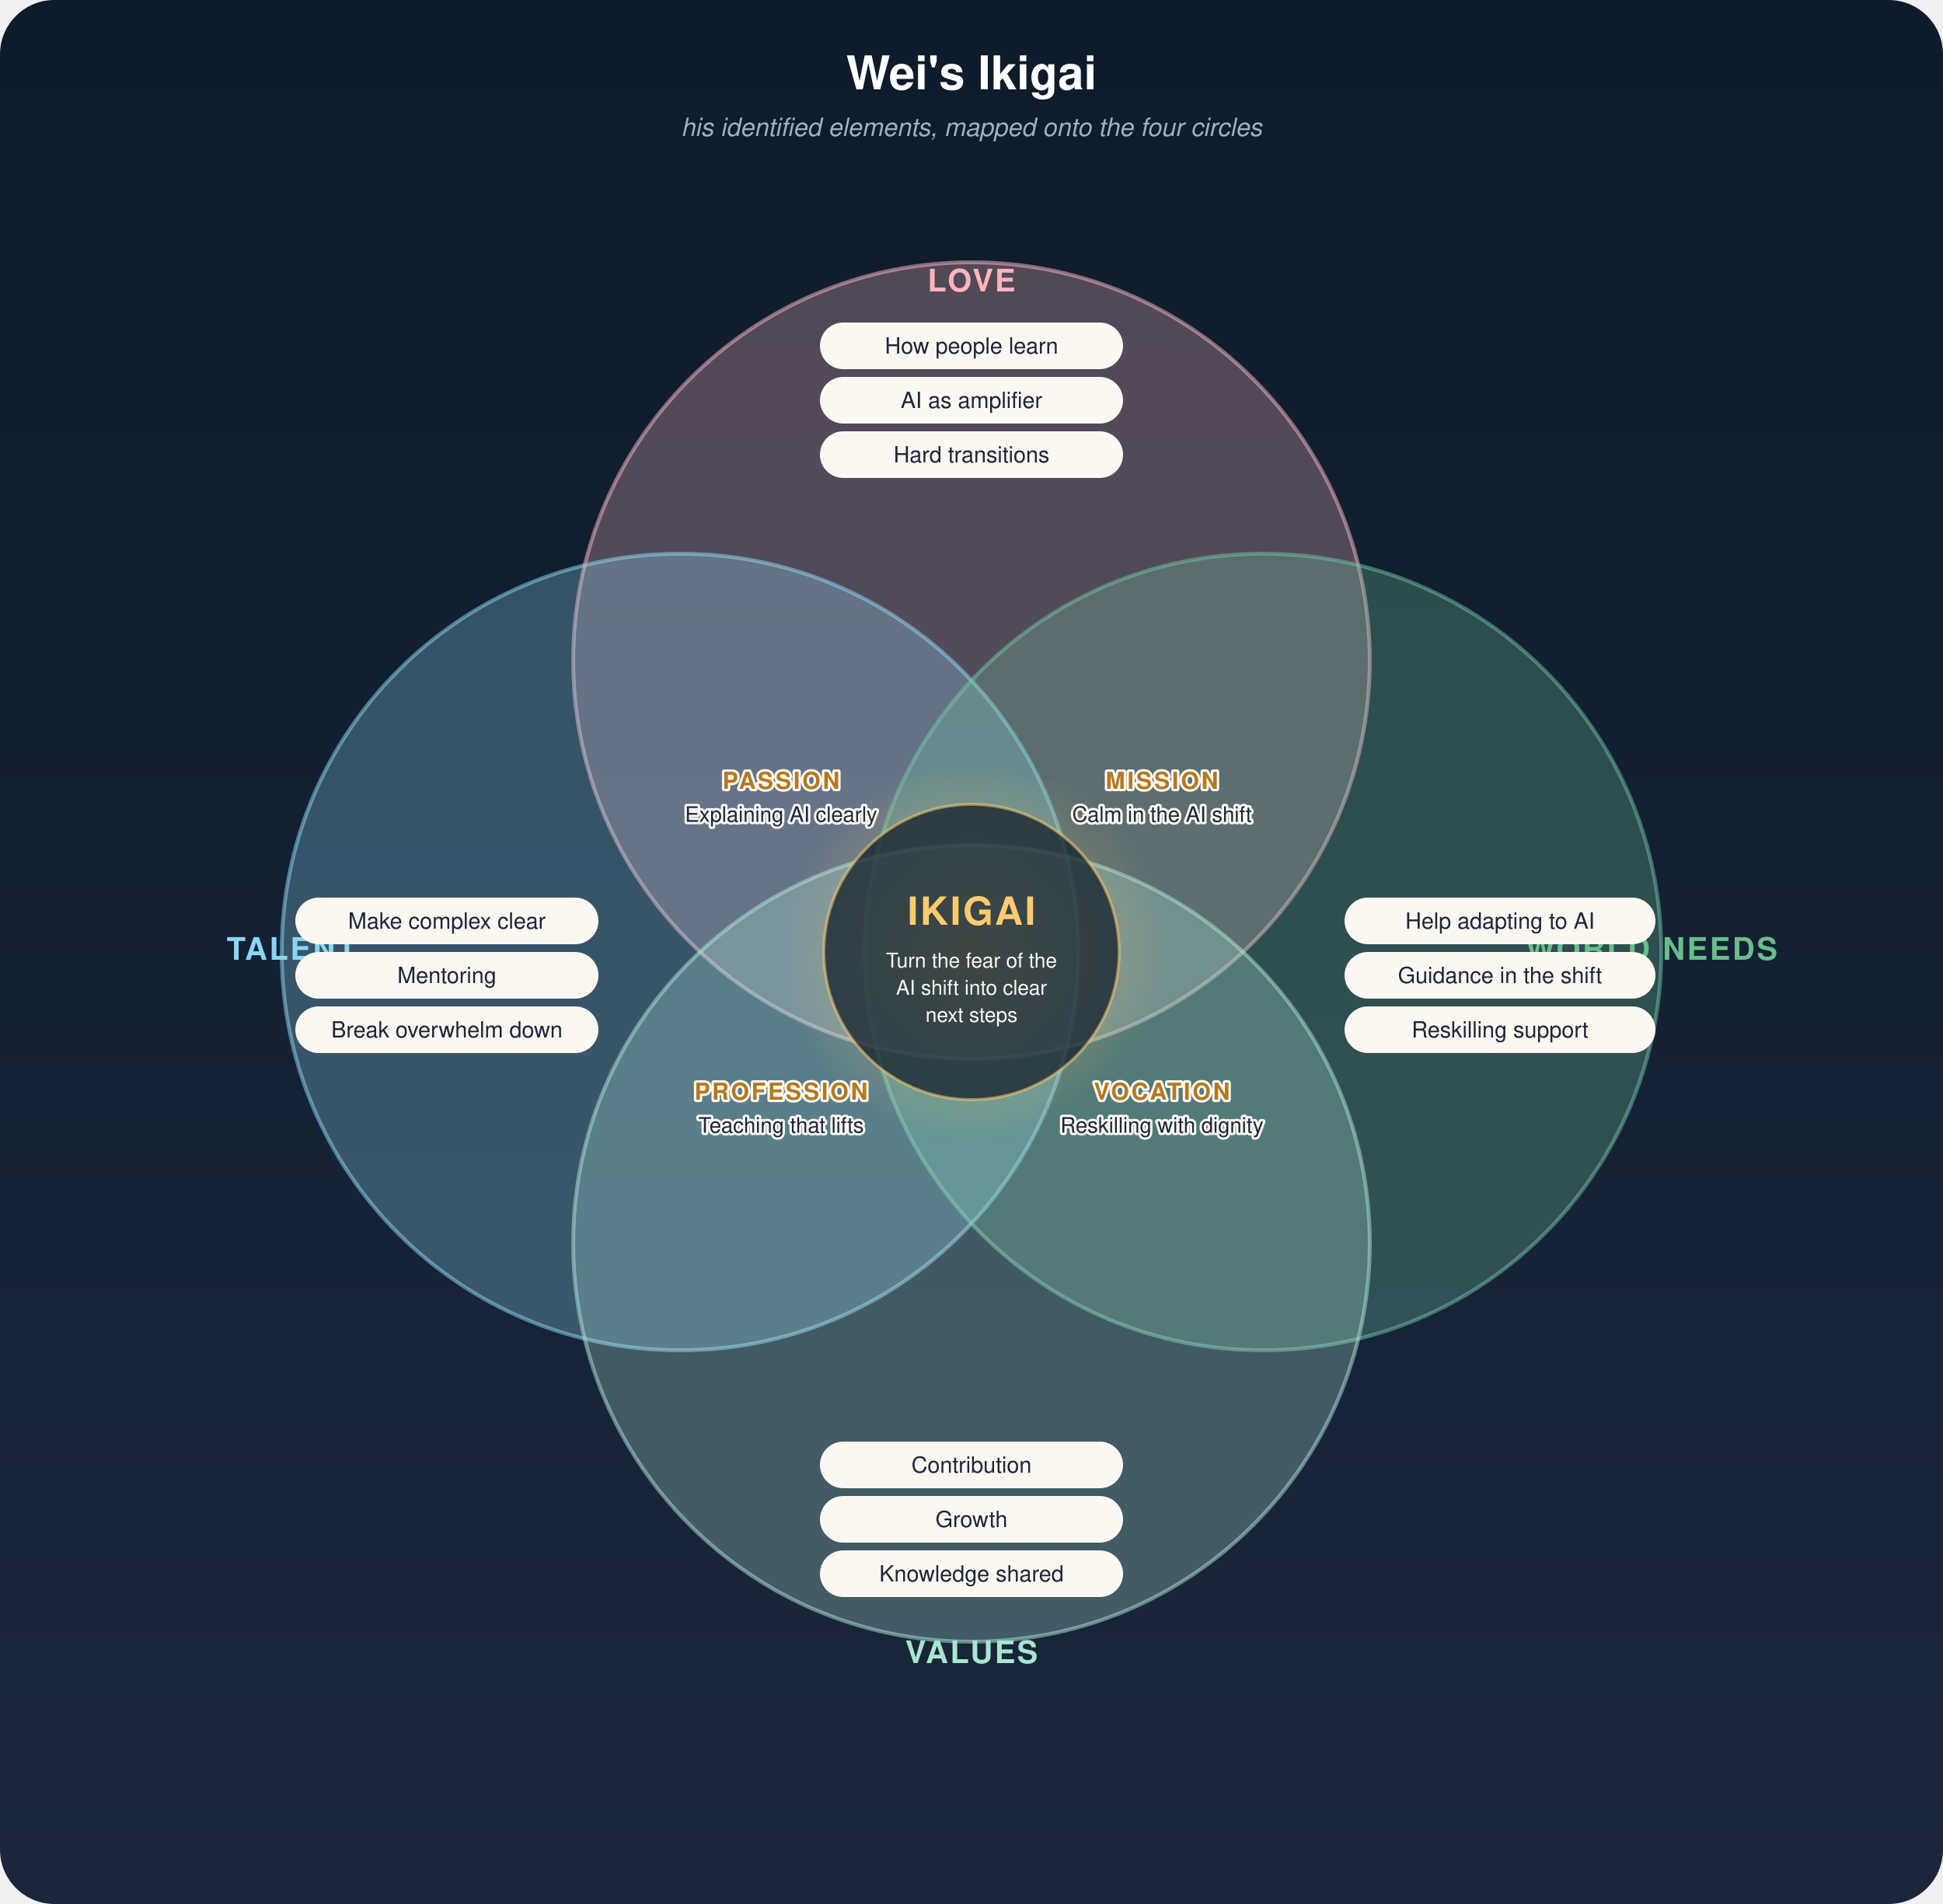
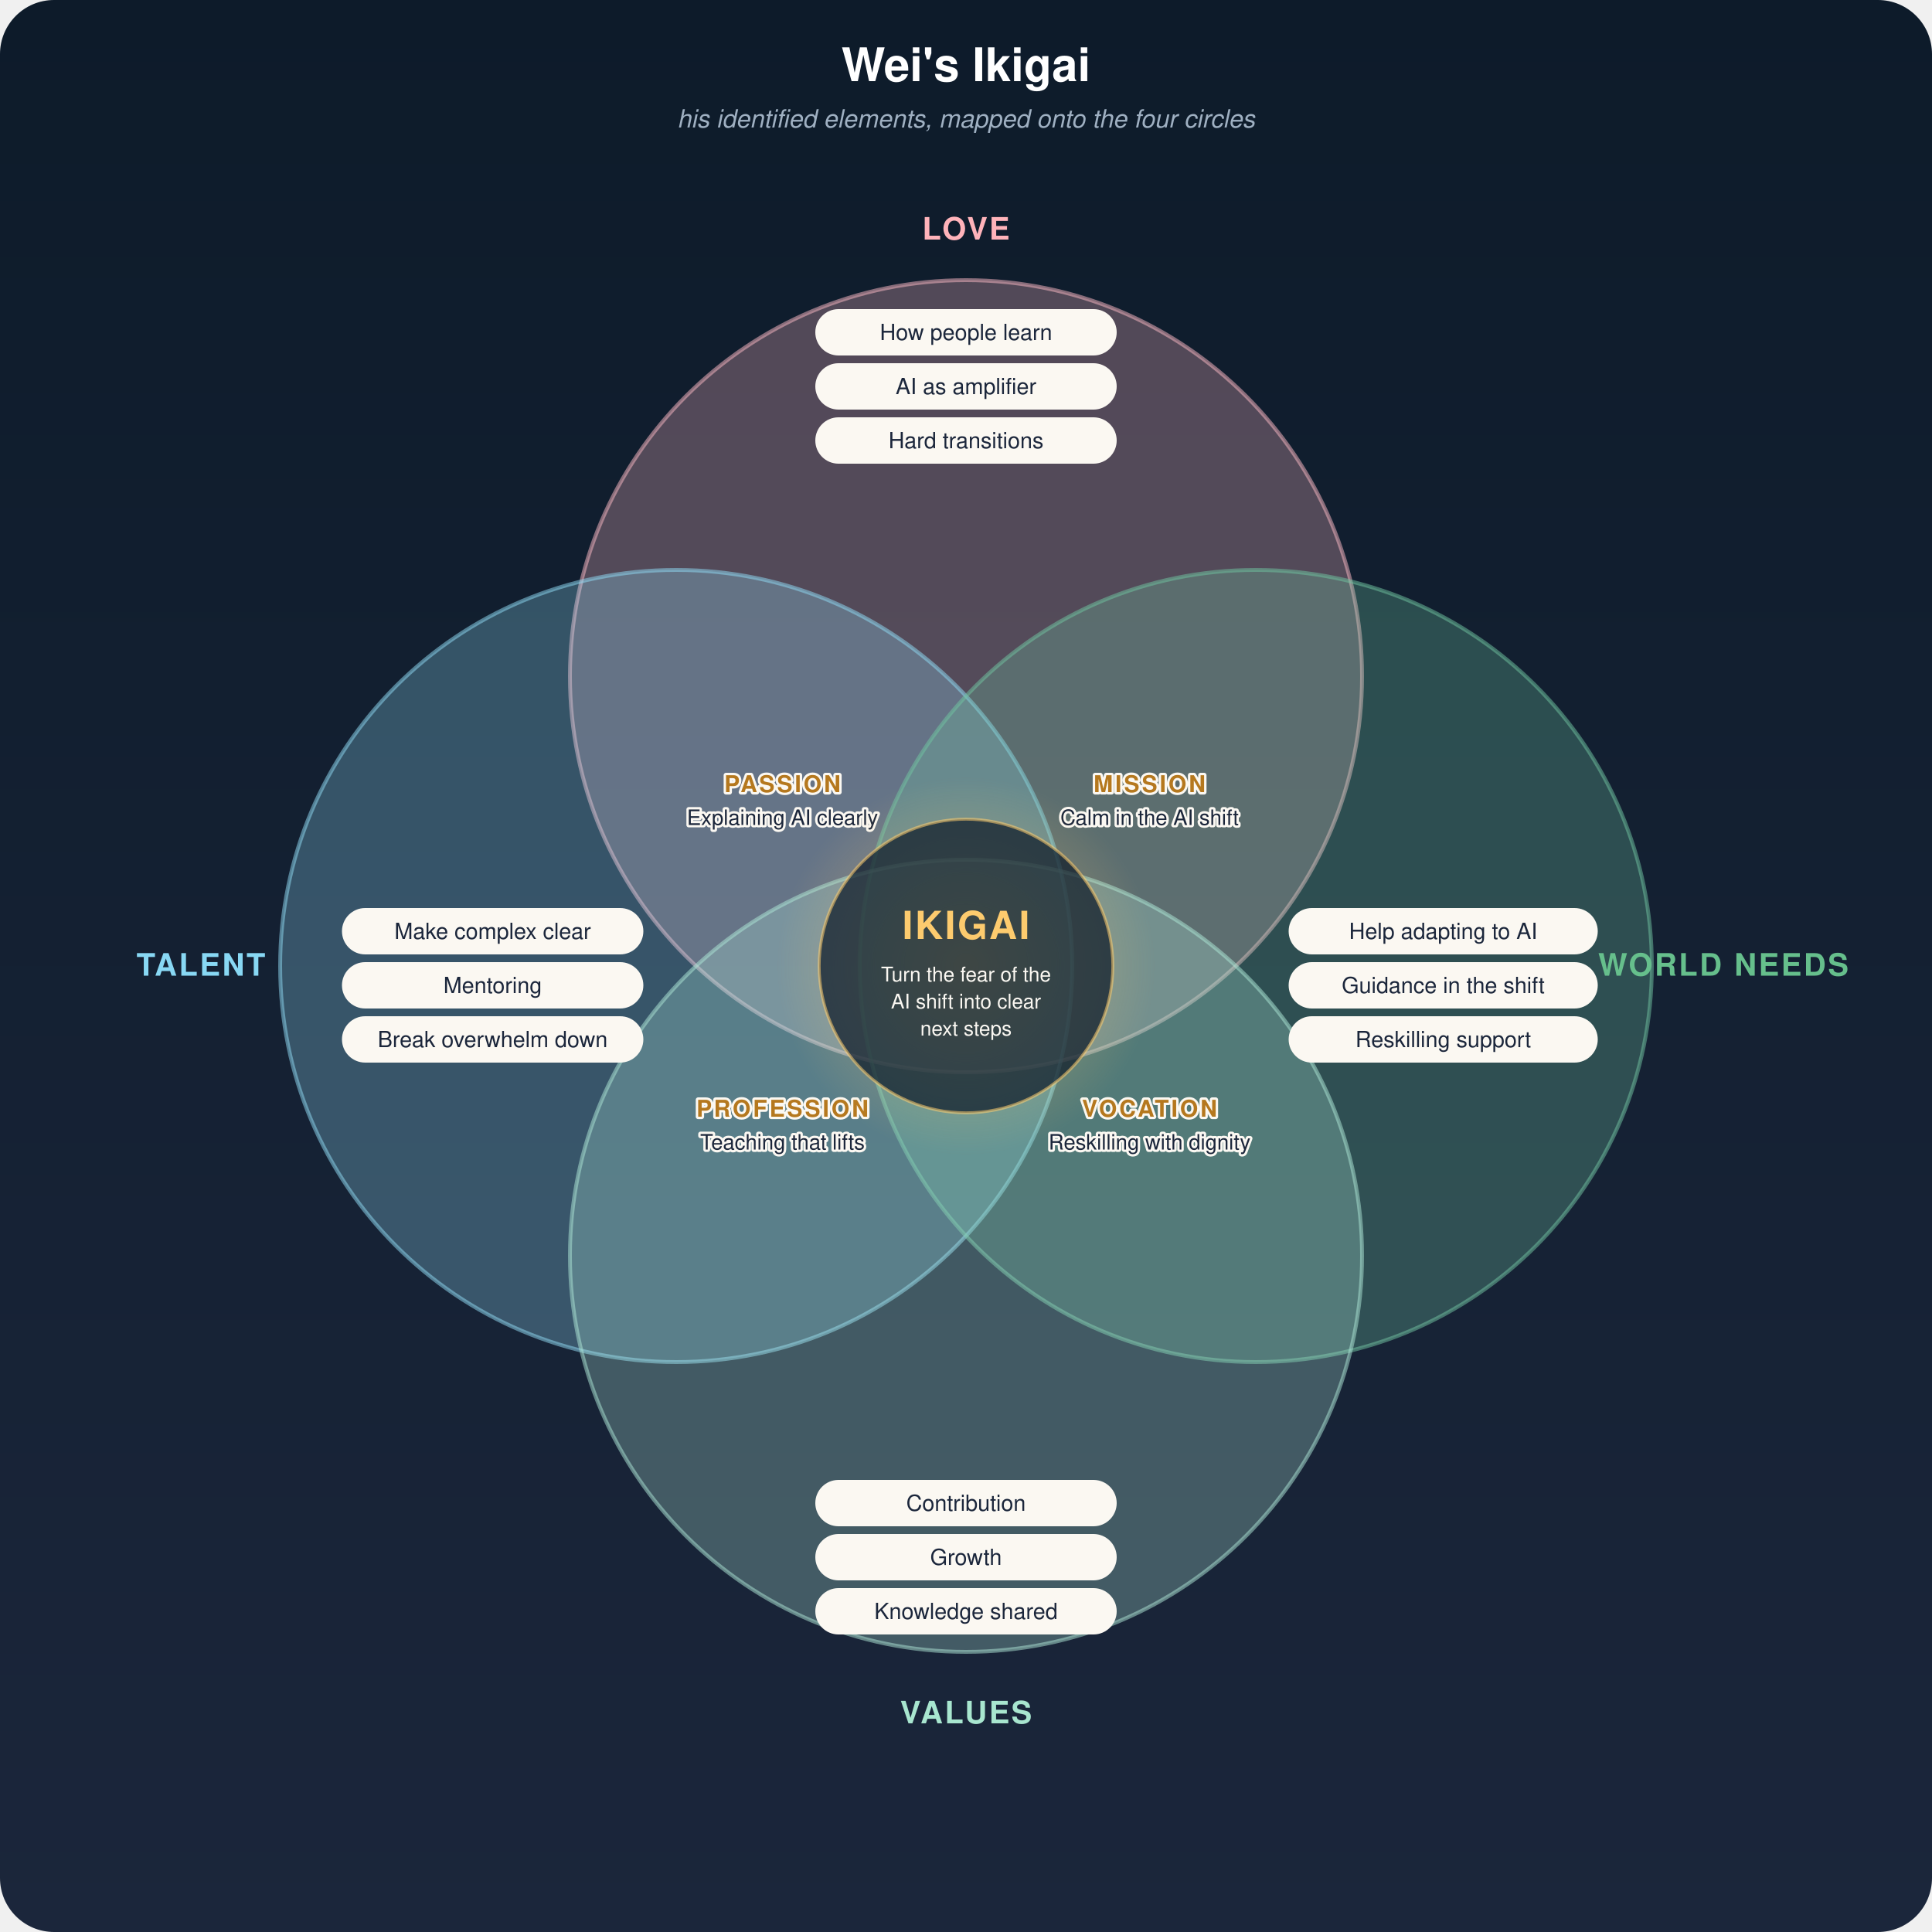
- <svg xmlns="http://www.w3.org/2000/svg" viewBox="0 0 1000 980" font-family="'Avenir Next','Helvetica Neue',Helvetica,Arial,sans-serif">
+ <svg xmlns="http://www.w3.org/2000/svg" viewBox="0 0 1000 1000" font-family="'Avenir Next','Helvetica Neue',Helvetica,Arial,sans-serif">
  <defs>
    <linearGradient id="bg" x1="0" y1="0" x2="0" y2="1">
      <stop offset="0" stop-color="#0D1B2A" />
      <stop offset="1" stop-color="#1B263B" />
    </linearGradient>
    <radialGradient id="coreGlow" cx="50%" cy="50%" r="50%">
      <stop offset="0" stop-color="#FDCB6E" stop-opacity="0.5" />
      <stop offset="1" stop-color="#FDCB6E" stop-opacity="0" />
    </radialGradient>
  </defs>
-   <rect x="0" y="0" width="1000" height="980" rx="28" fill="url(#bg)" />
-   <text x="500" y="46" text-anchor="middle" font-size="24" font-weight="700" fill="#FFFFFF">Wei's Ikigai</text>
-   <text x="500" y="70" text-anchor="middle" font-size="13" font-style="italic" fill="#9FB0C2">his identified elements, mapped onto the four circles</text>
+   <rect x="0" y="0" width="1000" height="1000" rx="28" fill="url(#bg)" />
+   <text x="500" y="42" text-anchor="middle" font-size="24" font-weight="700" fill="#FFFFFF">Wei's Ikigai</text>
+   <text x="500" y="66" text-anchor="middle" font-size="13" font-style="italic" fill="#9FB0C2">his identified elements, mapped onto the four circles</text>
  <g style="mix-blend-mode:screen" stroke-width="2">
-     <circle cx="500" cy="340" r="205" fill="#FFB3BA" fill-opacity="0.28" stroke="#FFB3BA" stroke-opacity="0.5" />
-     <circle cx="350" cy="490" r="205" fill="#88D8F4" fill-opacity="0.28" stroke="#88D8F4" stroke-opacity="0.5" />
-     <circle cx="650" cy="490" r="205" fill="#66BF8C" fill-opacity="0.28" stroke="#66BF8C" stroke-opacity="0.5" />
-     <circle cx="500" cy="640" r="205" fill="#A8E6CF" fill-opacity="0.28" stroke="#A8E6CF" stroke-opacity="0.5" />
+     <circle cx="500" cy="350" r="205" fill="#FFB3BA" fill-opacity="0.28" stroke="#FFB3BA" stroke-opacity="0.5" />
+     <circle cx="350" cy="500" r="205" fill="#88D8F4" fill-opacity="0.28" stroke="#88D8F4" stroke-opacity="0.5" />
+     <circle cx="650" cy="500" r="205" fill="#66BF8C" fill-opacity="0.28" stroke="#66BF8C" stroke-opacity="0.5" />
+     <circle cx="500" cy="650" r="205" fill="#A8E6CF" fill-opacity="0.28" stroke="#A8E6CF" stroke-opacity="0.5" />
  </g>
-   <g text-anchor="middle" font-weight="700" font-size="16" letter-spacing="1">
-     <text x="500" y="150" fill="#FFB3BA">LOVE</text>
-     <text x="150" y="494" fill="#88D8F4">TALENT</text>
-     <text x="850" y="494" fill="#66BF8C">WORLD NEEDS</text>
-     <text x="500" y="856" fill="#A8E6CF">VALUES</text>
+   <g font-weight="700" font-size="16" letter-spacing="1">
+     <text x="500" y="124" text-anchor="middle" fill="#FFB3BA">LOVE</text>
+     <text x="104" y="505" text-anchor="middle" fill="#88D8F4">TALENT</text>
+     <text x="892" y="505" text-anchor="middle" fill="#66BF8C">WORLD NEEDS</text>
+     <text x="500" y="892" text-anchor="middle" fill="#A8E6CF">VALUES</text>
  </g>
  <g font-size="11.5" text-anchor="middle">
-     <rect x="422" y="166" width="156" height="24" rx="12" fill="#FBF8F2" />
-     <text x="500" y="182" fill="#1B263B">How people learn</text>
-     <rect x="422" y="194" width="156" height="24" rx="12" fill="#FBF8F2" />
-     <text x="500" y="210" fill="#1B263B">AI as amplifier</text>
-     <rect x="422" y="222" width="156" height="24" rx="12" fill="#FBF8F2" />
-     <text x="500" y="238" fill="#1B263B">Hard transitions</text>
-     <rect x="152" y="462" width="156" height="24" rx="12" fill="#FBF8F2" />
-     <text x="230" y="478" fill="#1B263B">Make complex clear</text>
-     <rect x="152" y="490" width="156" height="24" rx="12" fill="#FBF8F2" />
-     <text x="230" y="506" fill="#1B263B">Mentoring</text>
-     <rect x="152" y="518" width="156" height="24" rx="12" fill="#FBF8F2" />
-     <text x="230" y="534" fill="#1B263B">Break overwhelm down</text>
-     <rect x="692" y="462" width="160" height="24" rx="12" fill="#FBF8F2" />
-     <text x="772" y="478" fill="#1B263B">Help adapting to AI</text>
-     <rect x="692" y="490" width="160" height="24" rx="12" fill="#FBF8F2" />
-     <text x="772" y="506" fill="#1B263B">Guidance in the shift</text>
-     <rect x="692" y="518" width="160" height="24" rx="12" fill="#FBF8F2" />
-     <text x="772" y="534" fill="#1B263B">Reskilling support</text>
-     <rect x="422" y="742" width="156" height="24" rx="12" fill="#FBF8F2" />
-     <text x="500" y="758" fill="#1B263B">Contribution</text>
-     <rect x="422" y="770" width="156" height="24" rx="12" fill="#FBF8F2" />
-     <text x="500" y="786" fill="#1B263B">Growth</text>
-     <rect x="422" y="798" width="156" height="24" rx="12" fill="#FBF8F2" />
-     <text x="500" y="814" fill="#1B263B">Knowledge shared</text>
+     <rect x="422" y="160" width="156" height="24" rx="12" fill="#FBF8F2" />
+     <text x="500" y="176" fill="#1B263B">How people learn</text>
+     <rect x="422" y="188" width="156" height="24" rx="12" fill="#FBF8F2" />
+     <text x="500" y="204" fill="#1B263B">AI as amplifier</text>
+     <rect x="422" y="216" width="156" height="24" rx="12" fill="#FBF8F2" />
+     <text x="500" y="232" fill="#1B263B">Hard transitions</text>
+     <rect x="177" y="470" width="156" height="24" rx="12" fill="#FBF8F2" />
+     <text x="255" y="486" fill="#1B263B">Make complex clear</text>
+     <rect x="177" y="498" width="156" height="24" rx="12" fill="#FBF8F2" />
+     <text x="255" y="514" fill="#1B263B">Mentoring</text>
+     <rect x="177" y="526" width="156" height="24" rx="12" fill="#FBF8F2" />
+     <text x="255" y="542" fill="#1B263B">Break overwhelm down</text>
+     <rect x="667" y="470" width="160" height="24" rx="12" fill="#FBF8F2" />
+     <text x="747" y="486" fill="#1B263B">Help adapting to AI</text>
+     <rect x="667" y="498" width="160" height="24" rx="12" fill="#FBF8F2" />
+     <text x="747" y="514" fill="#1B263B">Guidance in the shift</text>
+     <rect x="667" y="526" width="160" height="24" rx="12" fill="#FBF8F2" />
+     <text x="747" y="542" fill="#1B263B">Reskilling support</text>
+     <rect x="422" y="766" width="156" height="24" rx="12" fill="#FBF8F2" />
+     <text x="500" y="782" fill="#1B263B">Contribution</text>
+     <rect x="422" y="794" width="156" height="24" rx="12" fill="#FBF8F2" />
+     <text x="500" y="810" fill="#1B263B">Growth</text>
+     <rect x="422" y="822" width="156" height="24" rx="12" fill="#FBF8F2" />
+     <text x="500" y="838" fill="#1B263B">Knowledge shared</text>
  </g>
  <g text-anchor="middle" paint-order="stroke" stroke="#FBF8F2" stroke-width="2.5" stroke-linejoin="round">
-     <text x="402" y="406" font-size="12" font-weight="700" letter-spacing="1.2" fill="#B5781E">PASSION</text>
-     <text x="402" y="423" font-size="11" fill="#1B263B">Explaining AI clearly</text>
-     <text x="598" y="406" font-size="12" font-weight="700" letter-spacing="1.2" fill="#B5781E">MISSION</text>
-     <text x="598" y="423" font-size="11" fill="#1B263B">Calm in the AI shift</text>
-     <text x="402" y="566" font-size="12" font-weight="700" letter-spacing="1.2" fill="#B5781E">PROFESSION</text>
-     <text x="402" y="583" font-size="11" fill="#1B263B">Teaching that lifts</text>
-     <text x="598" y="566" font-size="12" font-weight="700" letter-spacing="1.2" fill="#B5781E">VOCATION</text>
-     <text x="598" y="583" font-size="11" fill="#1B263B">Reskilling with dignity</text>
+     <text x="405" y="410" font-size="12" font-weight="700" letter-spacing="1.2" fill="#B5781E">PASSION</text>
+     <text x="405" y="427" font-size="11" fill="#1B263B">Explaining AI clearly</text>
+     <text x="595" y="410" font-size="12" font-weight="700" letter-spacing="1.2" fill="#B5781E">MISSION</text>
+     <text x="595" y="427" font-size="11" fill="#1B263B">Calm in the AI shift</text>
+     <text x="405" y="578" font-size="12" font-weight="700" letter-spacing="1.2" fill="#B5781E">PROFESSION</text>
+     <text x="405" y="595" font-size="11" fill="#1B263B">Teaching that lifts</text>
+     <text x="595" y="578" font-size="12" font-weight="700" letter-spacing="1.2" fill="#B5781E">VOCATION</text>
+     <text x="595" y="595" font-size="11" fill="#1B263B">Reskilling with dignity</text>
  </g>
-   <circle cx="500" cy="490" r="98" fill="url(#coreGlow)" />
-   <circle cx="500" cy="490" r="76" fill="#0D1B2A" fill-opacity="0.72" stroke="#FDCB6E" stroke-opacity="0.55" stroke-width="1.5" />
-   <text x="500" y="476" text-anchor="middle" font-size="20" font-weight="800" letter-spacing="1" fill="#FDCB6E">IKIGAI</text>
-   <text x="500" y="498" text-anchor="middle" font-size="10.5" fill="#FBF8F2">Turn the fear of the</text>
-   <text x="500" y="512" text-anchor="middle" font-size="10.5" fill="#FBF8F2">AI shift into clear</text>
-   <text x="500" y="526" text-anchor="middle" font-size="10.5" fill="#FBF8F2">next steps</text>
+   <circle cx="500" cy="500" r="98" fill="url(#coreGlow)" />
+   <circle cx="500" cy="500" r="76" fill="#0D1B2A" fill-opacity="0.72" stroke="#FDCB6E" stroke-opacity="0.55" stroke-width="1.5" />
+   <text x="500" y="486" text-anchor="middle" font-size="20" font-weight="800" letter-spacing="1" fill="#FDCB6E">IKIGAI</text>
+   <text x="500" y="508" text-anchor="middle" font-size="10.5" fill="#FBF8F2">Turn the fear of the</text>
+   <text x="500" y="522" text-anchor="middle" font-size="10.5" fill="#FBF8F2">AI shift into clear</text>
+   <text x="500" y="536" text-anchor="middle" font-size="10.5" fill="#FBF8F2">next steps</text>
</svg>
